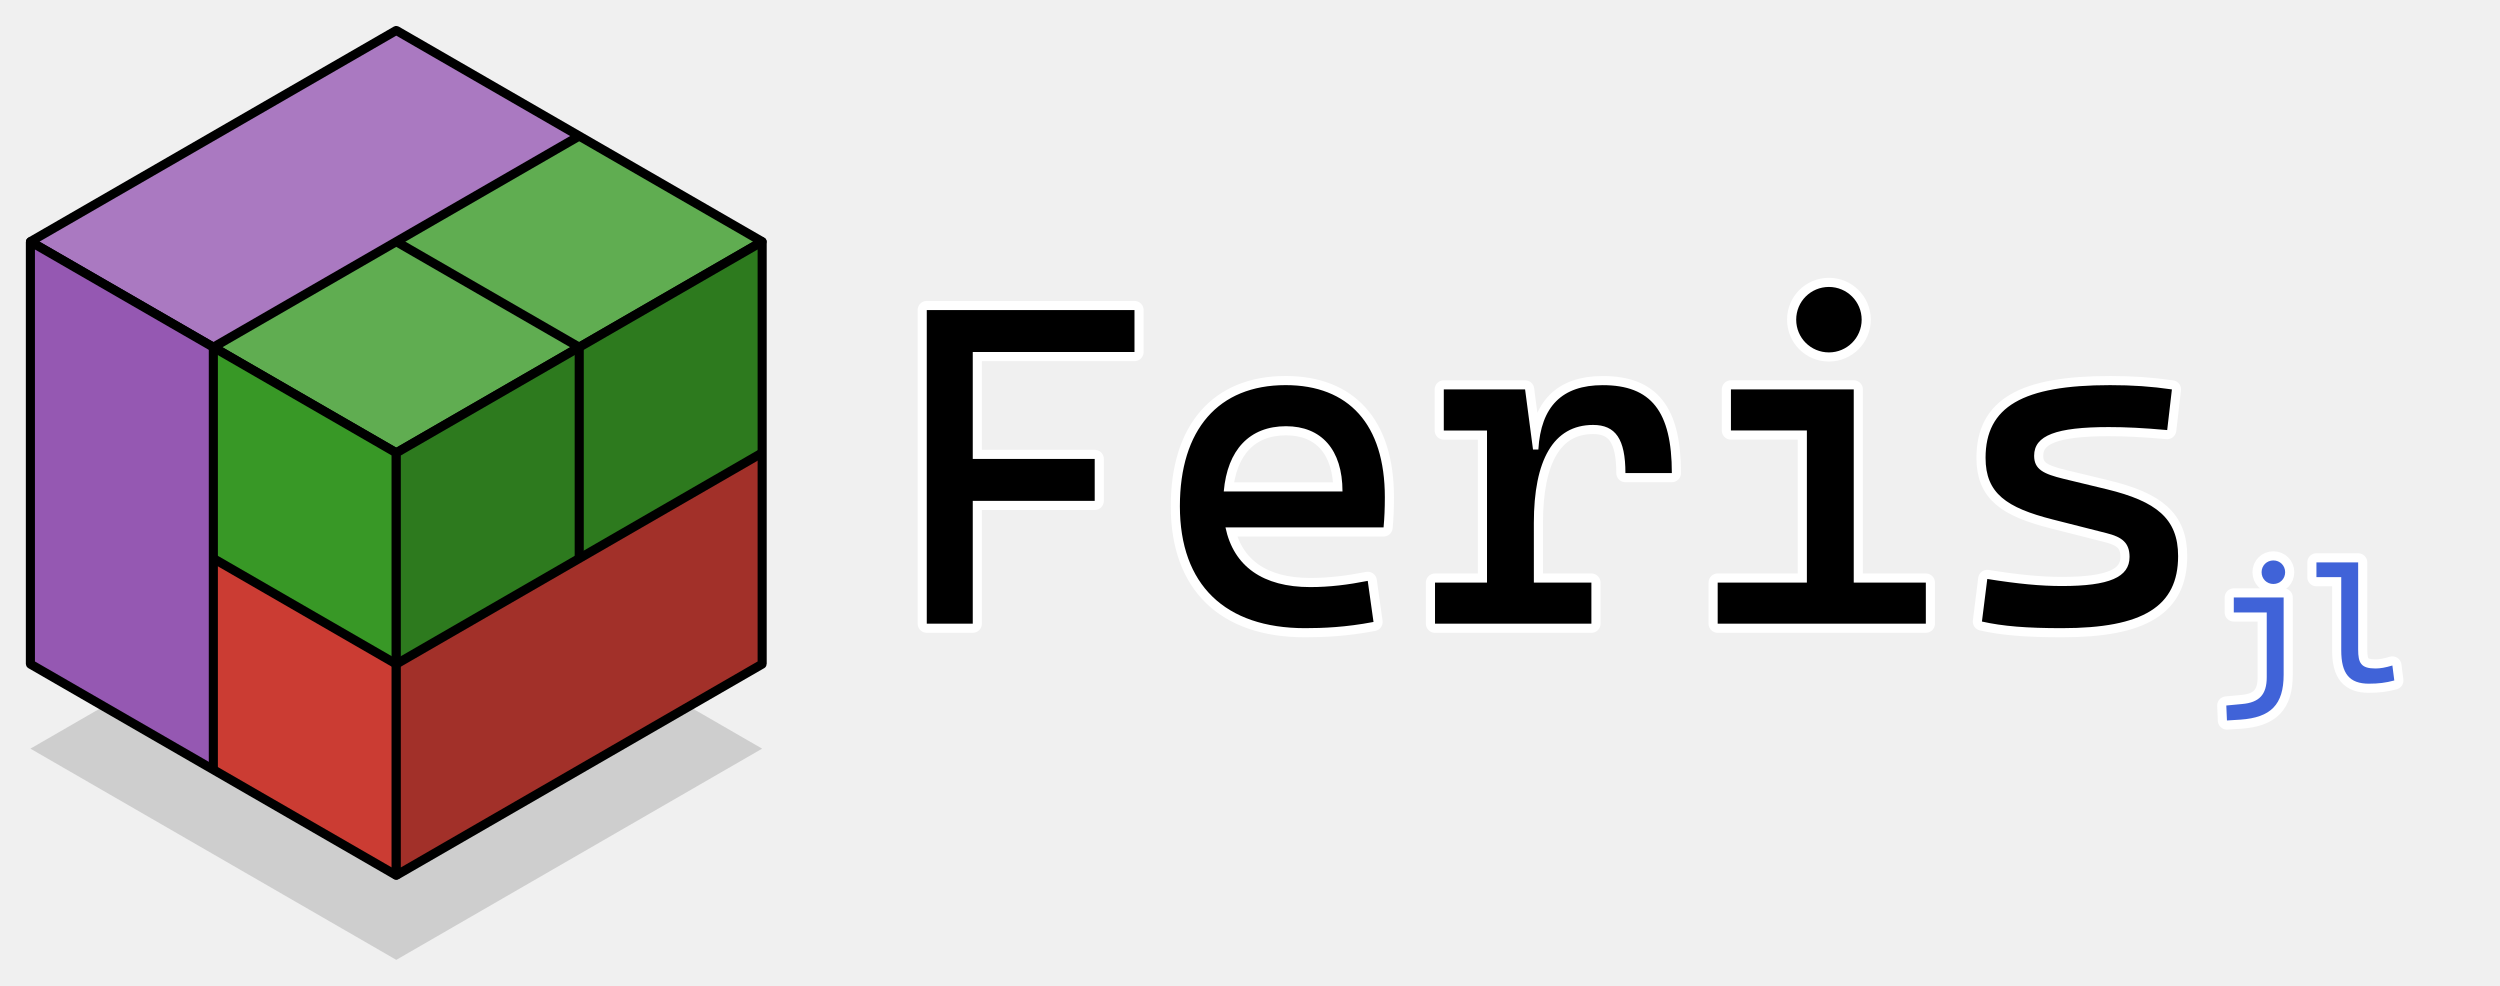
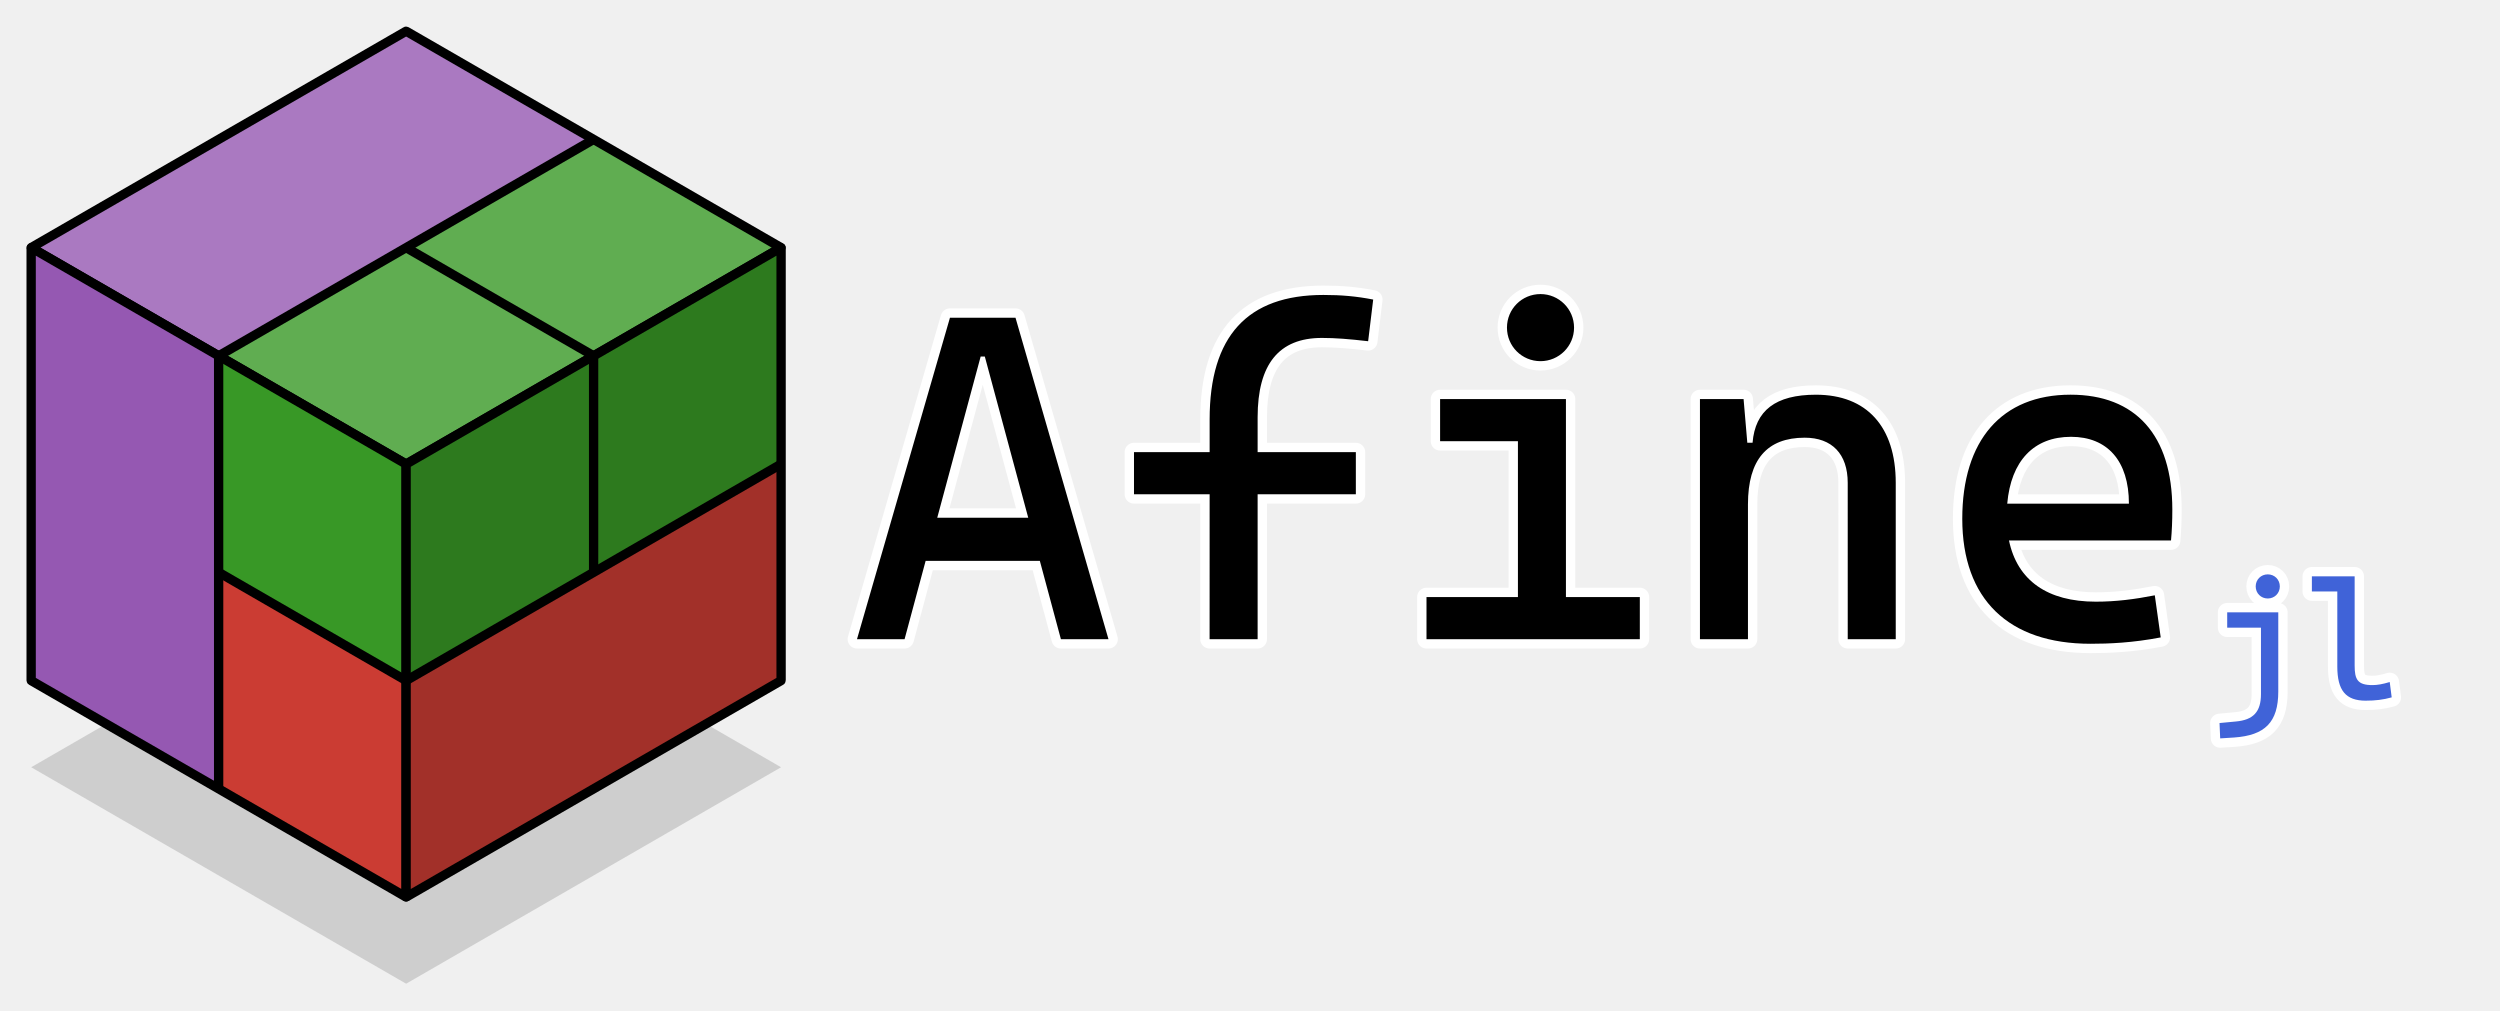
- <svg xmlns="http://www.w3.org/2000/svg" version="1.1" id="svg1" width="182.591" height="71.995" viewBox="0 0 182.591 71.995">
+ <svg xmlns="http://www.w3.org/2000/svg" version="1.1" id="svg1" width="178.164" height="71.995" viewBox="0 0 178.164 71.995">
  <defs id="defs1" />
  <g id="g1">
    <path id="path2" d="m -0.009,-27.768 -20.024,11.56 c -0.005,0.003 -0.005,0.007 0,0.01 l 20.024,11.56 c 0.005,0.003 0.012,0.003 0.017,0 l 20.024,-11.56 c 0.005,-0.003 0.005,-0.007 0,-0.01 L 0.009,-27.768 c -0.005,-0.003 -0.012,-0.003 -0.017,0 z" style="fill:#808080;fill-opacity:0.3;fill-rule:nonzero;stroke:none" transform="matrix(1.333333,0,0,-1.333333,28.94267,33.07467)" />
    <path id="path3" d="m -0.009,0.005 -20.024,11.56 c -0.005,0.003 -0.005,0.007 0,0.01 l 20.024,11.56 c 0.005,0.003 0.012,0.003 0.017,0 l 20.024,-11.56 c 0.005,-0.003 0.005,-0.007 0,-0.01 L 0.009,0.005 c -0.005,-0.003 -0.012,-0.003 -0.017,0 z" style="fill:#9558b2;fill-opacity:1;fill-rule:nonzero;stroke:none" transform="matrix(1.333333,0,0,-1.333333,28.94267,33.07467)" />
    <path id="path4" d="M -0.009,0.005 -10.012,5.78 c -0.005,0.003 -0.005,0.007 0,0.01 l 20.024,11.56 c 0.005,0.003 0.012,0.003 0.017,0 l 10.003,-5.775 c 0.005,-0.003 0.005,-0.007 0,-0.01 L 0.009,0.005 c -0.005,-0.003 -0.012,-0.003 -0.017,0 z" style="fill:#389826;fill-opacity:1;fill-rule:nonzero;stroke:none" transform="matrix(1.333333,0,0,-1.333333,28.94267,33.07467)" />
    <path id="path5" d="m -0.009,0.005 -20.024,11.56 c -0.005,0.003 -0.005,0.007 0,0.01 l 20.024,11.56 c 0.005,0.003 0.012,0.003 0.017,0 l 20.024,-11.56 c 0.005,-0.003 0.005,-0.007 0,-0.01 L 0.009,0.005 c -0.005,-0.003 -0.012,-0.003 -0.017,0 z" style="fill:#ffffff;fill-opacity:0.2;fill-rule:nonzero;stroke:#000000;stroke-width:0.498;stroke-linecap:butt;stroke-linejoin:miter;stroke-miterlimit:10;stroke-dasharray:none;stroke-opacity:1" transform="matrix(1.333333,0,0,-1.333333,28.94267,33.07467)" />
    <path id="path6" d="M -10.021,5.785 10.021,17.355" style="fill:none;stroke:#000000;stroke-width:0.498;stroke-linecap:butt;stroke-linejoin:miter;stroke-miterlimit:10;stroke-dasharray:none;stroke-opacity:1" transform="matrix(1.333333,0,0,-1.333333,28.94267,33.07467)" />
    <path id="path7" d="M 0,11.57 10.021,5.785" style="fill:none;stroke:#000000;stroke-width:0.498;stroke-linecap:butt;stroke-linejoin:miter;stroke-miterlimit:10;stroke-dasharray:none;stroke-opacity:1" transform="matrix(1.333333,0,0,-1.333333,28.94267,33.07467)" />
    <path id="path8" d="M 0,-0.01 V -23.131 c 0,-0.005 -0.004,-0.008 -0.009,-0.005 l -20.024,11.56 c -0.005,0.003 -0.009,0.009 -0.009,0.015 v 23.121 c 0,0.005 0.004,0.008 0.009,0.005 L -0.009,0.005 C -0.004,0.002 0,-0.004 0,-0.01 Z" style="fill:#9558b2;fill-opacity:1;fill-rule:nonzero;stroke:none" transform="matrix(1.333333,0,0,-1.333333,28.94267,33.07467)" />
    <path id="path9" d="m 0,-0.01 v -11.55 c 0,-0.005 -0.004,-0.008 -0.009,-0.005 l -10.003,5.775 c -0.005,0.003 -0.009,0.009 -0.009,0.015 V 5.775 c 0,0.005 0.004,0.008 0.009,0.005 L -0.009,0.005 C -0.004,0.002 0,-0.004 0,-0.01 Z" style="fill:#389826;fill-opacity:1;fill-rule:nonzero;stroke:none" transform="matrix(1.333333,0,0,-1.333333,28.94267,33.07467)" />
    <path id="path10" d="m 0,-11.58 v -11.55 c 0,-0.005 -0.004,-0.008 -0.009,-0.005 l -10.003,5.775 c -0.005,0.003 -0.009,0.009 -0.009,0.015 v 11.55 c 0,0.005 0.004,0.008 0.009,0.005 L -0.009,-11.565 C -0.004,-11.568 0,-11.575 0,-11.58 Z" style="fill:#cb3c33;fill-opacity:1;fill-rule:nonzero;stroke:none" transform="matrix(1.333333,0,0,-1.333333,28.94267,33.07467)" />
    <path id="path11" d="M 0,-0.01 V -23.131 c 0,-0.005 -0.004,-0.008 -0.009,-0.005 l -20.024,11.56 c -0.005,0.003 -0.009,0.009 -0.009,0.015 v 23.121 c 0,0.005 0.004,0.008 0.009,0.005 L -0.009,0.005 C -0.004,0.002 0,-0.004 0,-0.01 Z" style="fill:none;stroke:#000000;stroke-width:0.498;stroke-linecap:butt;stroke-linejoin:miter;stroke-miterlimit:10;stroke-dasharray:none;stroke-opacity:1" transform="matrix(1.333333,0,0,-1.333333,28.94267,33.07467)" />
    <path id="path12" d="M -10.021,5.785 V -17.356" style="fill:none;stroke:#000000;stroke-width:0.498;stroke-linecap:butt;stroke-linejoin:miter;stroke-miterlimit:10;stroke-dasharray:none;stroke-opacity:1" transform="matrix(1.333333,0,0,-1.333333,28.94267,33.07467)" />
    <path id="path13" d="M -10.021,-5.785 0,-11.57" style="fill:none;stroke:#000000;stroke-width:0.498;stroke-linecap:butt;stroke-linejoin:miter;stroke-miterlimit:10;stroke-dasharray:none;stroke-opacity:1" transform="matrix(1.333333,0,0,-1.333333,28.94267,33.07467)" />
    <path id="path14" d="M 0,-0.01 V -23.131 c 0,-0.005 0.004,-0.008 0.009,-0.005 l 20.024,11.56 c 0.005,0.003 0.009,0.009 0.009,0.015 v 23.121 c 0,0.005 -0.004,0.008 -0.009,0.005 L 0.009,0.005 C 0.004,0.002 0,-0.004 0,-0.01 Z" style="fill:#9558b2;fill-opacity:1;fill-rule:nonzero;stroke:none" transform="matrix(1.333333,0,0,-1.333333,28.94267,33.07467)" />
    <path id="path15" d="m 0,-0.01 v -11.55 c 0,-0.005 0.004,-0.008 0.009,-0.005 L 20.033,-0.005 c 0.005,0.003 0.009,0.009 0.009,0.015 v 11.55 c 0,0.005 -0.004,0.008 -0.009,0.005 L 0.009,0.005 C 0.004,0.002 0,-0.004 0,-0.01 Z" style="fill:#389826;fill-opacity:1;fill-rule:nonzero;stroke:none" transform="matrix(1.333333,0,0,-1.333333,28.94267,33.07467)" />
    <path id="path16" d="m 0,-11.58 v -11.55 c 0,-0.005 0.004,-0.008 0.009,-0.005 l 20.024,11.56 c 0.005,0.003 0.009,0.009 0.009,0.015 v 11.55 c 0,0.005 -0.004,0.008 -0.009,0.005 L 0.009,-11.565 C 0.004,-11.568 0,-11.575 0,-11.58 Z" style="fill:#cb3c33;fill-opacity:1;fill-rule:nonzero;stroke:none" transform="matrix(1.333333,0,0,-1.333333,28.94267,33.07467)" />
    <path id="path17" d="M 0,-0.01 V -23.131 c 0,-0.005 0.004,-0.008 0.009,-0.005 l 20.024,11.56 c 0.005,0.003 0.009,0.009 0.009,0.015 v 23.121 c 0,0.005 -0.004,0.008 -0.009,0.005 L 0.009,0.005 C 0.004,0.002 0,-0.004 0,-0.01 Z" style="fill:#000000;fill-opacity:0.2;fill-rule:nonzero;stroke:#000000;stroke-width:0.498;stroke-linecap:butt;stroke-linejoin:miter;stroke-miterlimit:10;stroke-dasharray:none;stroke-opacity:1" transform="matrix(1.333333,0,0,-1.333333,28.94267,33.07467)" />
    <path id="path18" d="M 0,-11.57 20.041,-4.1e-4" style="fill:none;stroke:#000000;stroke-width:0.498;stroke-linecap:butt;stroke-linejoin:miter;stroke-miterlimit:10;stroke-dasharray:none;stroke-opacity:1" transform="matrix(1.333333,0,0,-1.333333,28.94267,33.07467)" />
    <path id="path19" d="M 10.021,-5.785 V 5.785" style="fill:none;stroke:#000000;stroke-width:0.498;stroke-linecap:butt;stroke-linejoin:miter;stroke-miterlimit:10;stroke-dasharray:none;stroke-opacity:1" transform="matrix(1.333333,0,0,-1.333333,28.94267,33.07467)" />
-     <path id="path20" d="M 2.179,-9.140625e-4 H 4.698 V -6.727 h 6.68 v -2.297 H 4.698 v -5.859 h 8.859 v -2.297 H 2.179 Z M 22.9,0.245 c 0.961,0 2.227,-0.047 3.75,-0.34 L 26.334,-2.345 c -1.066,0.211 -2.086,0.34 -3.152,0.34 -2.578,0 -4.195,-1.125 -4.641,-3.27 h 8.66 c 0.047,-0.516 0.07,-1.043 0.07,-1.652 0,-3.996 -1.98,-6.141 -5.438,-6.141 -3.68,0 -5.789,2.438 -5.789,6.633 0,4.301 2.473,6.68 6.855,6.68 z M 18.447,-7.243 c 0.199,-2.285 1.418,-3.574 3.41,-3.574 1.934,0 3.094,1.277 3.094,3.574 z m 16.986,1.723 c 0,-3.434 1.066,-5.367 3.246,-5.367 1.23,0 1.77,0.773 1.77,2.637 h 2.543 c 0,-3.387 -1.137,-4.816 -3.785,-4.816 -2.227,0 -3.387,1.16 -3.527,3.527 h -0.293 l -0.434,-3.293 h -4.453 v 2.25 h 2.367 v 8.332 h -2.848 v 2.25 h 8.566 V -2.251 H 35.434 Z M 45.503,-9.140625e-4 H 56.905 V -2.251 H 52.956 V -12.833 h -6.727 v 2.25 h 4.16 v 8.332 H 45.503 Z M 51.597,-14.86 c 0.984,0 1.793,-0.797 1.793,-1.793 0,-0.996 -0.809,-1.793 -1.793,-1.793 -0.996,0 -1.793,0.797 -1.793,1.793 0,0.996 0.797,1.793 1.793,1.793 z M 64.361,0.245 c 4.453,0 6.363,-1.195 6.363,-3.949 0,-2.062 -1.207,-3 -3.891,-3.656 l -2.379,-0.574 c -1.102,-0.27 -1.617,-0.516 -1.617,-1.266 0,-1.113 1.207,-1.57 4.09,-1.57 0.938,0 1.887,0.047 3.199,0.164 l 0.258,-2.227 c -1.137,-0.164 -2.156,-0.234 -3.387,-0.234 -4.793,0 -6.82,1.184 -6.82,3.984 0,1.945 1.148,2.73 3.68,3.375 l 2.953,0.75 c 0.844,0.211 1.254,0.527 1.254,1.301 0,1.113 -1.113,1.594 -3.703,1.594 -1.16,0 -2.402,-0.117 -4.09,-0.387 l -0.293,2.332 c 1.137,0.258 2.449,0.363 4.383,0.363 z m 0,0" style="fill:#000000;fill-opacity:1;fill-rule:nonzero;stroke:#ffffff;stroke-opacity:1;stroke-width:1;stroke-dasharray:none;stroke-linejoin:round;stroke-linecap:round;paint-order:stroke markers fill" aria-label="Feris" transform="matrix(1.333333,0,0,1.333333,64.78267,45.552)" />
-     <path id="path21" d="M 0.785,2.097 1.535,2.05 C 3.176,1.933 3.891,1.241 3.891,-0.411 V -4.641 H 1.16 v 0.82 h 1.805 v 3.551 c 0,0.949 -0.41,1.383 -1.348,1.465 L 0.75,1.277 Z M 3.328,-5.38 c 0.363,0 0.645,-0.281 0.645,-0.645 0,-0.363 -0.281,-0.645 -0.645,-0.645 -0.363,0 -0.645,0.281 -0.645,0.645 0,0.363 0.281,0.645 0.645,0.645 z m 5.241,5.461 c 0.504,0 0.914,-0.047 1.383,-0.176 l -0.105,-0.82 c -0.387,0.117 -0.668,0.164 -0.926,0.164 -0.797,0 -0.949,-0.305 -0.949,-1.043 V -6.563 H 5.687 v 0.809 h 1.359 v 4.008 c 0,1.277 0.445,1.828 1.523,1.828 z m 0,0" style="fill:#4063d8;fill-opacity:1;fill-rule:nonzero;stroke:#ffffff;stroke-opacity:1;stroke-width:1;stroke-dasharray:none;paint-order:stroke markers fill;stroke-linejoin:round;stroke-linecap:round" aria-label="jl" transform="matrix(1.333333,0,0,1.333333,161.6013,49.82533)" />
+     <path id="path20" d="M 0.539,-9.140625e-4 H 3.082 l 1.125,-4.184 h 6.105 l 1.125,4.184 H 13.98 L 9.011,-17.181 H 5.507 Z M 4.828,-6.493 7.148,-15.106 h 0.223 l 2.32,8.613 z M 19.385,-9.140625e-4 H 21.952 V -7.747 h 5.25 v -2.25 h -5.25 v -1.863 c 0,-2.836 1.137,-4.242 3.434,-4.242 0.727,0 1.453,0.059 2.473,0.176 l 0.27,-2.227 c -0.902,-0.176 -1.699,-0.246 -2.66,-0.246 -4.066,0 -6.082,2.203 -6.082,6.656 v 1.746 h -4.043 v 2.25 h 4.043 z m 11.593,0 H 42.38 V -2.251 H 38.431 V -12.833 H 31.705 v 2.25 h 4.16 v 8.332 H 30.978 Z M 37.072,-14.86 c 0.984,0 1.793,-0.797 1.793,-1.793 0,-0.996 -0.809,-1.793 -1.793,-1.793 -0.996,0 -1.793,0.797 -1.793,1.793 0,0.996 0.797,1.793 1.793,1.793 z M 53.493,-9.140625e-4 h 2.566 V -8.356 c 0,-3 -1.547,-4.711 -4.266,-4.711 -2.156,0 -3.246,0.844 -3.387,2.566 h -0.281 l -0.199,-2.332 H 45.594 V -9.140625e-4 h 2.566 V -7.208 c 0,-2.391 1.02,-3.562 3.035,-3.562 1.453,0 2.297,0.867 2.297,2.414 z M 66.471,0.245 c 0.961,0 2.227,-0.047 3.75,-0.34 L 69.905,-2.345 c -1.066,0.211 -2.086,0.34 -3.152,0.34 -2.578,0 -4.195,-1.125 -4.641,-3.27 h 8.66 c 0.047,-0.516 0.07,-1.043 0.07,-1.652 0,-3.996 -1.98,-6.141 -5.438,-6.141 -3.68,0 -5.789,2.438 -5.789,6.633 0,4.301 2.473,6.68 6.855,6.68 z M 62.018,-7.243 c 0.199,-2.285 1.418,-3.574 3.41,-3.574 1.934,0 3.094,1.277 3.094,3.574 z m 0,0" style="fill:#000000;fill-opacity:1;fill-rule:nonzero;stroke:#ffffff;stroke-width:1;stroke-dasharray:none;stroke-opacity:1;paint-order:markers stroke fill;stroke-linecap:round;stroke-linejoin:round" aria-label="Afine" transform="matrix(1.333333,0,0,1.333333,60.356,45.552)" />
+     <path id="path21" d="M 0.786,2.097 1.536,2.05 C 3.177,1.933 3.891,1.241 3.891,-0.411 V -4.641 H 1.161 v 0.82 h 1.805 v 3.551 c 0,0.949 -0.41,1.383 -1.348,1.465 L 0.751,1.277 Z M 3.329,-5.38 c 0.363,0 0.645,-0.281 0.645,-0.645 0,-0.363 -0.281,-0.645 -0.645,-0.645 -0.363,0 -0.645,0.281 -0.645,0.645 0,0.363 0.281,0.645 0.645,0.645 z m 5.241,5.461 c 0.504,0 0.914,-0.047 1.383,-0.176 l -0.105,-0.82 c -0.387,0.117 -0.668,0.164 -0.926,0.164 -0.797,0 -0.949,-0.305 -0.949,-1.043 V -6.563 H 5.687 v 0.809 h 1.359 v 4.008 c 0,1.277 0.445,1.828 1.523,1.828 z m 0,0" style="fill:#4063d8;fill-opacity:1;fill-rule:nonzero;stroke:#ffffff;stroke-width:1;stroke-dasharray:none;stroke-opacity:1;paint-order:markers stroke fill;stroke-linecap:round;stroke-linejoin:round" aria-label="jl" transform="matrix(1.333333,0,0,1.333333,157.1747,49.82533)" />
  </g>
</svg>
